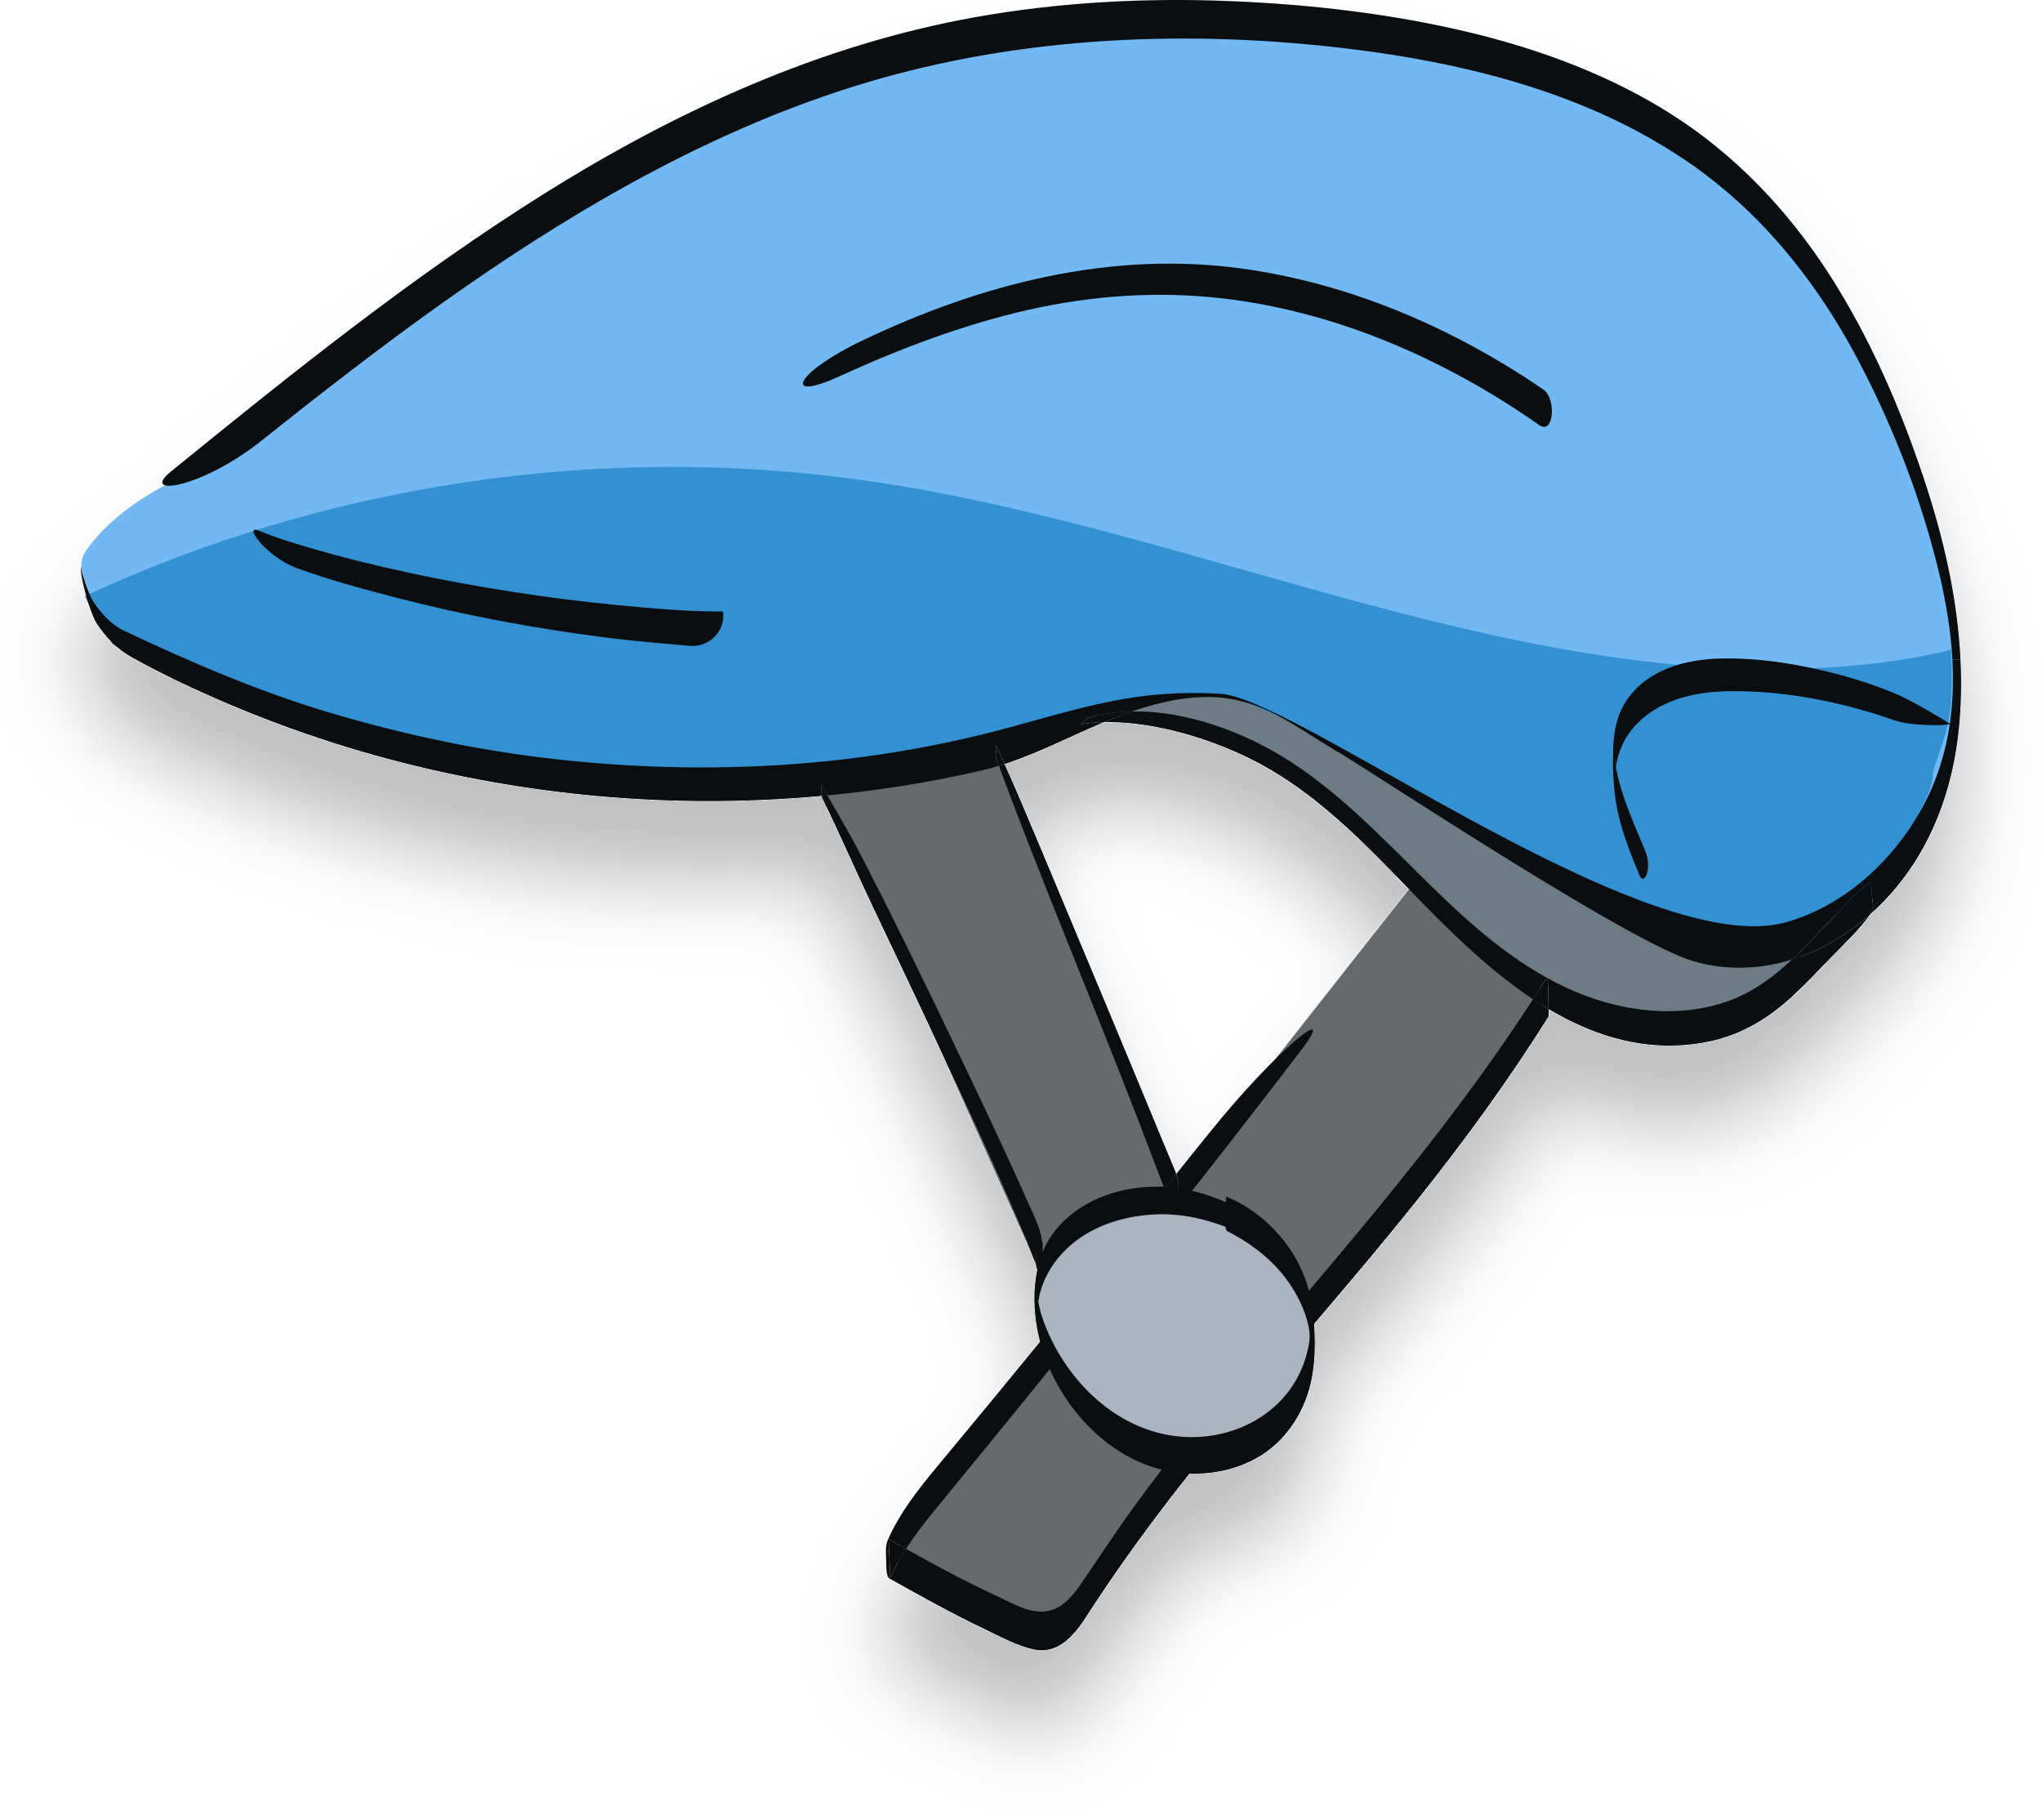
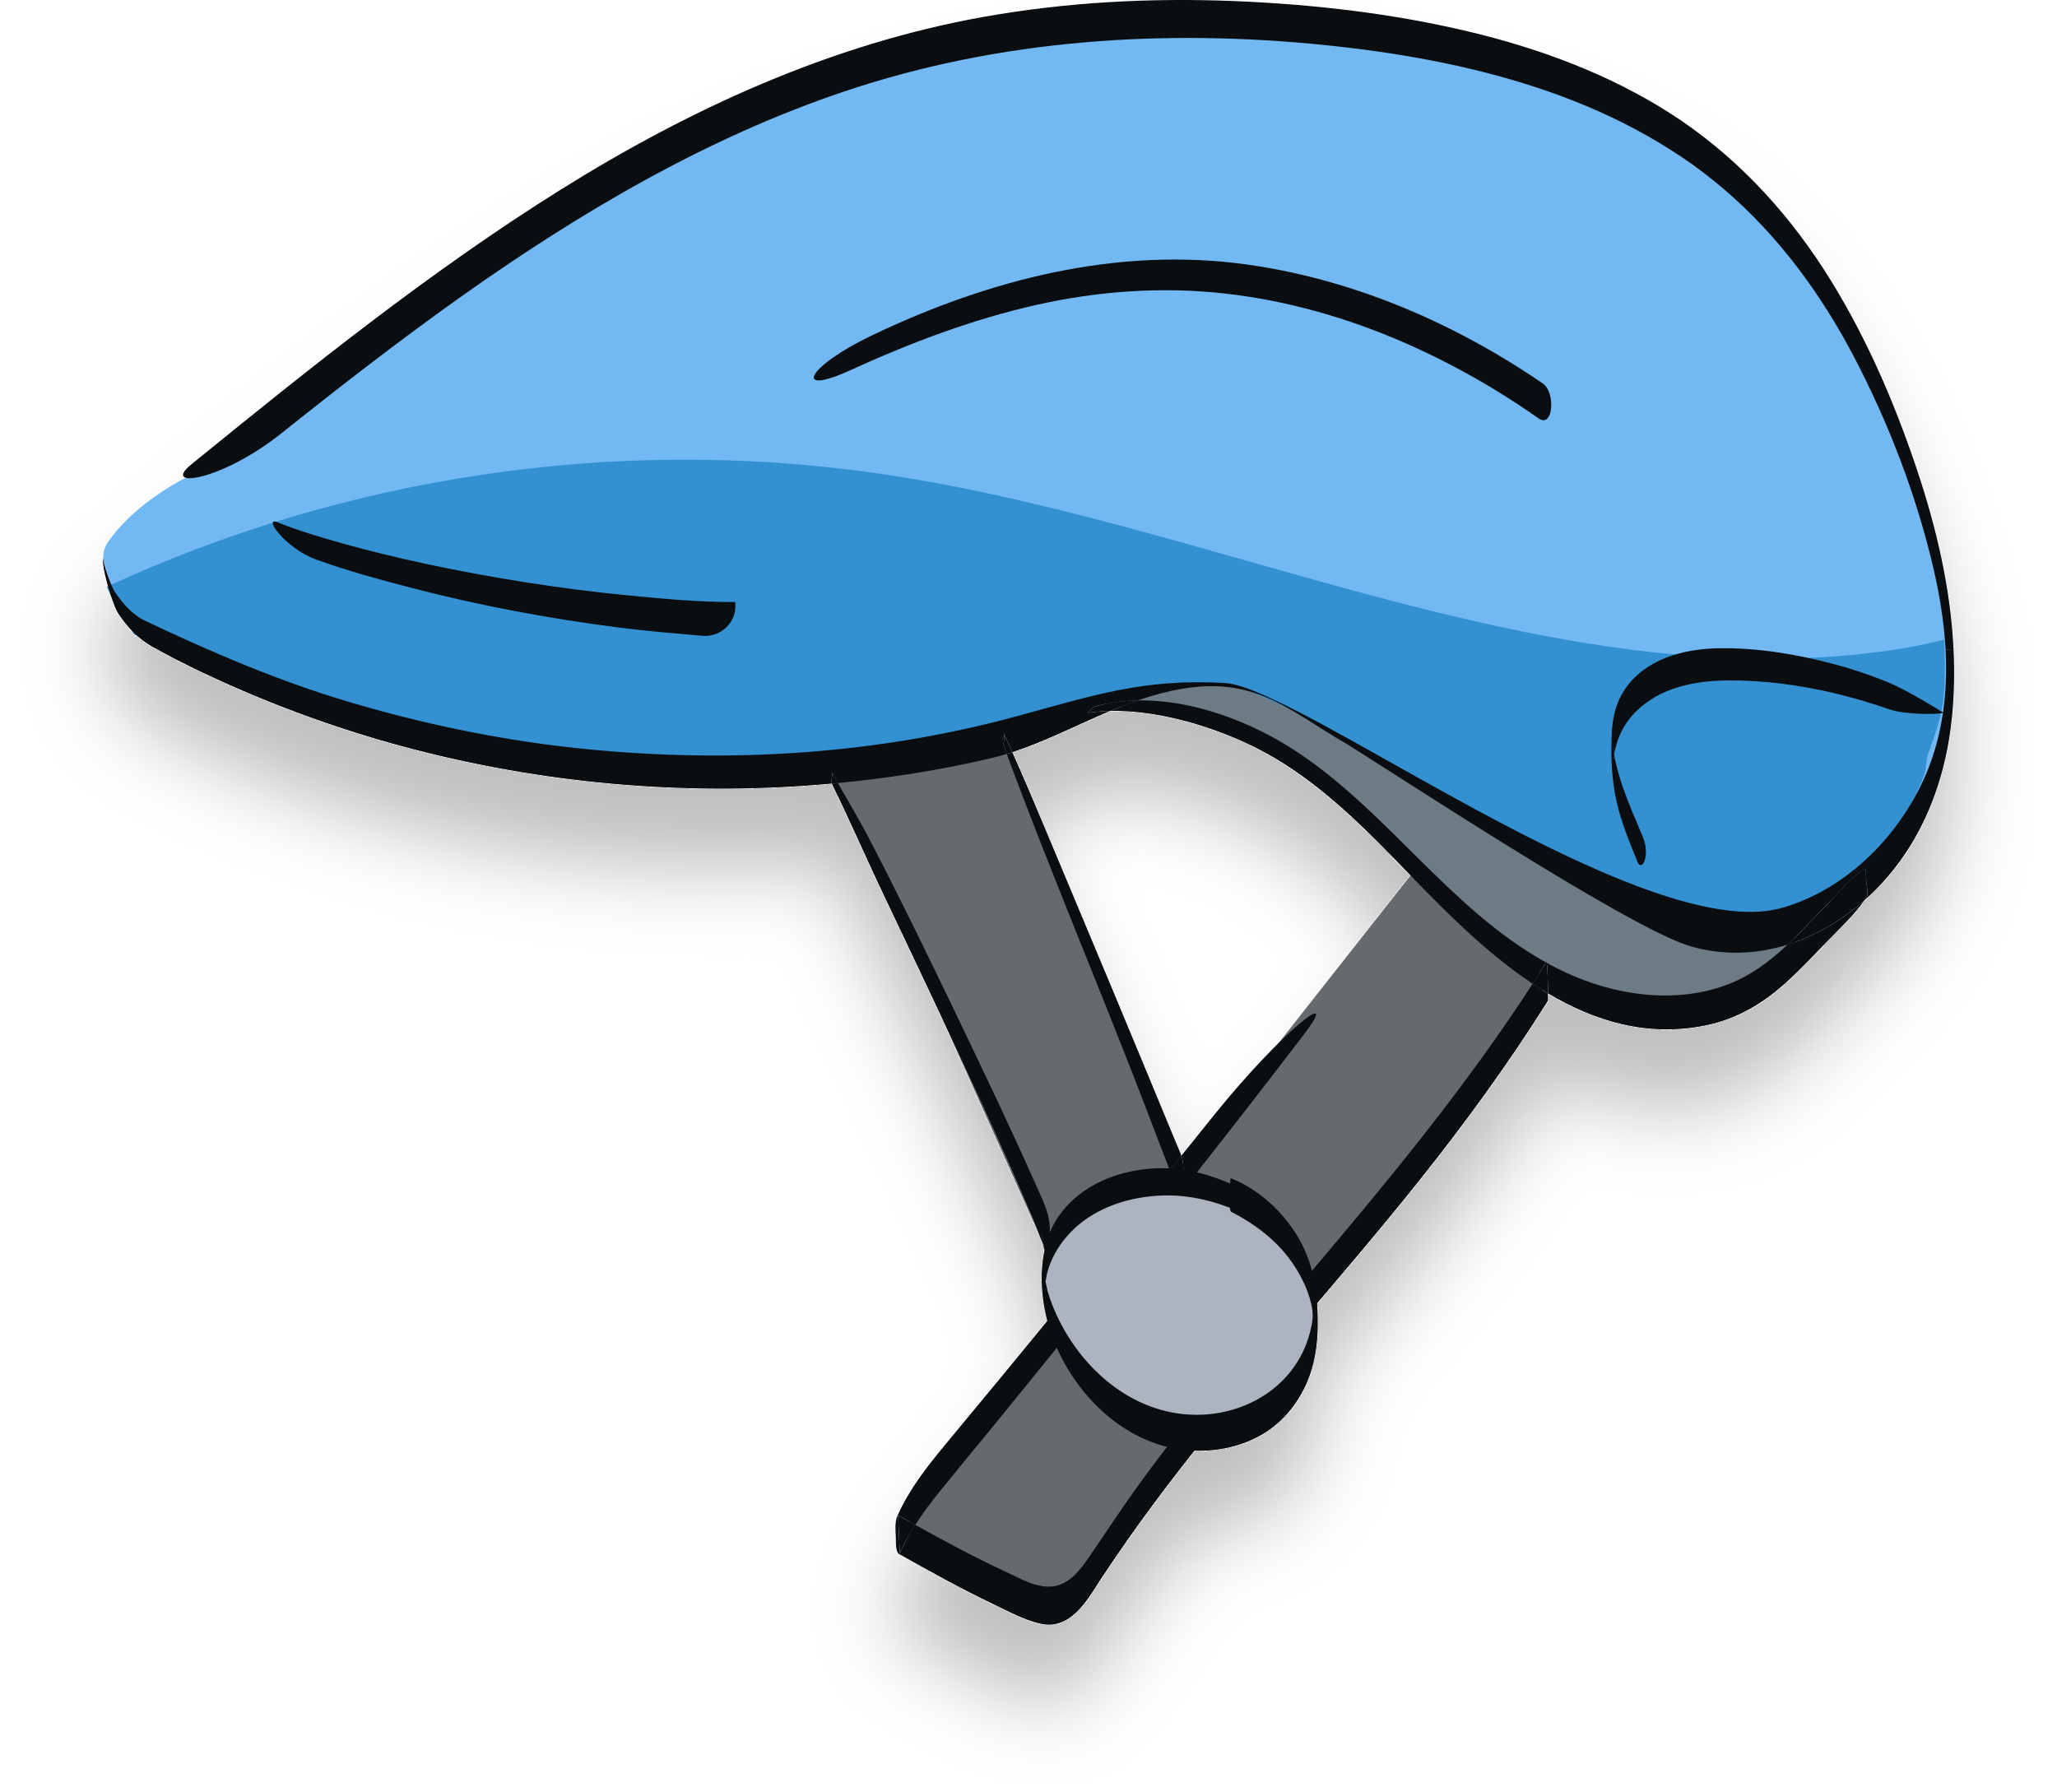
- <svg xmlns="http://www.w3.org/2000/svg" width="101" height="90" viewBox="0 0 101 90" fill="none">
+ <svg xmlns="http://www.w3.org/2000/svg" width="93" height="81" viewBox="0 0 101 90" fill="none">
  <g filter="url(#filter0_d_15_14)">
    <path d="M69.69 43.975L44.64 75.825L44.418 77.269L49.253 79.679L51.833 80.62L54.156 78.216L59.269 71.974L74.012 53.047L76.589 49.298L73.712 46.753L69.69 43.975Z" fill="#676A6D" />
    <path d="M40.615 38.778L51.407 62.859C51.407 62.859 54.98 62.788 55.28 62.488C55.579 62.188 58.295 61.142 58.295 61.142L58.151 57.98L49.273 37.531L40.615 38.781V38.778Z" fill="#676A6D" />
    <path d="M61.724 34.765L61.93 34.801L62.449 34.977L63.822 35.664L65.32 36.563L66.219 37.162V37.462L64.421 37.162C64.421 37.162 61.724 35.418 61.724 35.541C61.724 35.664 61.724 34.765 61.724 34.765Z" fill="#6D7B84" />
    <path d="M55.538 34.953L59.703 34.291C59.721 34.288 59.739 34.285 59.76 34.285C59.97 34.267 61.268 34.195 62.041 34.852C62.074 34.882 62.113 34.908 62.152 34.929L62.67 35.22L63.462 35.667L64.1 36.026L64.787 36.413L70.001 39.35L79.053 44.625C79.092 44.646 79.128 44.664 79.17 44.682C79.739 44.892 84.13 46.507 84.019 46.483C83.908 46.459 87.433 46.711 88.035 46.756C88.095 46.759 88.152 46.756 88.209 46.747C88.853 46.642 89.321 47.346 88.97 47.898C88.487 48.665 87.951 49.456 87.795 49.456C87.528 49.456 84.63 50.413 84.013 50.616C83.935 50.643 83.857 50.655 83.776 50.655C83.03 50.655 79.104 50.628 79.104 50.356C79.104 50.056 74.009 46.759 73.709 46.759C73.409 46.759 68.314 41.964 68.314 41.964L65.38 39.323C65.338 39.287 65.293 39.254 65.245 39.227L60.605 36.617C60.552 36.587 60.495 36.563 60.435 36.545L57.303 35.691C57.255 35.679 57.204 35.67 57.153 35.667C56.673 35.637 54.09 35.469 54.159 35.424C54.228 35.379 55.187 35.067 55.43 34.989C55.465 34.977 55.505 34.968 55.541 34.962L55.538 34.953Z" fill="#6D7B84" />
    <path d="M28.456 9.589L46.163 1.833L63.219 0.61L78.69 4.596L89.405 12.239L92.893 18.883L94.692 22.779L96.49 29.073C96.49 29.073 96.963 32.199 96.79 34.768C96.673 36.5 95.878 37.819 95.89 38.364C95.917 39.722 92.594 44.358 92.594 44.358L88.425 46.48L80.899 45.329L71.311 40.162L66.816 37.465L65.617 36.866L64.718 36.266L64.553 36.185C64.265 36.041 64.418 35.967 63.818 35.667L63.219 35.367L61.121 34.468L58.061 34.3L48.833 36.566L46.136 38.064L35.742 38.526L25.099 38.304L16.198 36.242L5.864 31.884L4.878 30.242C4.506 29.622 4.23 28.95 4.059 28.249C3.975 27.901 4.044 27.539 4.245 27.245C4.734 26.535 5.903 25.168 8.276 23.939C11.669 22.183 9.265 23.487 9.265 23.487" fill="#72B8F2" />
    <path d="M92.704 32.814C75.771 34.756 59.545 26.115 42.668 23.747C29.649 21.919 16.117 23.945 4.194 29.481C4.311 29.739 4.437 29.993 4.584 30.236L5.57 31.878L15.904 36.236L24.805 38.298L35.448 38.52L45.842 38.059L48.539 36.56L57.767 34.294L60.827 34.462L60.884 34.405L64.424 35.961C64.136 35.817 64.966 36.317 64.424 35.961L64.724 36.26L65.623 36.86L66.822 37.459L71.017 40.157L80.605 45.323L88.131 46.474L92.3 44.352C92.3 44.352 95.624 39.716 95.597 38.358C95.585 37.813 96.379 36.494 96.496 34.762C96.553 33.901 96.541 32.981 96.496 32.133C95.255 32.454 93.981 32.664 92.71 32.811L92.704 32.814Z" fill="#3391D1" />
    <path d="M96.46 35.801C96.46 35.801 96.46 35.813 96.436 35.819C96.436 35.81 96.442 35.799 96.436 35.79C96.451 35.799 96.457 35.801 96.457 35.801H96.46Z" fill="#0B0E11" />
    <path d="M92.018 43.654C93.394 42.533 94.518 41.086 95.3 39.515C95.89 38.331 96.25 37.087 96.436 35.82C96.46 35.814 96.469 35.808 96.46 35.802C96.46 35.802 96.454 35.799 96.439 35.79C96.592 34.747 96.625 33.686 96.568 32.628L96.969 32.61C97.026 33.74 97.005 34.87 96.894 35.999C96.547 39.515 95.189 42.833 92.513 45.212C92.507 45.215 92.504 45.221 92.498 45.227C92.54 45.174 92.576 45.117 92.615 45.06C92.692 44.943 92.6 44.478 92.597 44.334C92.597 44.257 92.519 43.642 92.579 43.609C92.447 43.684 92.318 43.771 92.195 43.864L92.018 43.654Z" fill="#0B0E11" />
    <path d="M92.579 43.609C92.519 43.642 92.597 44.256 92.597 44.334C92.6 44.478 92.692 44.943 92.615 45.06C92.576 45.117 92.54 45.173 92.498 45.227C91.359 46.234 90.04 47.014 88.628 47.457C88.763 47.331 88.895 47.203 89.024 47.074C89.606 46.492 90.172 45.893 90.747 45.305C91.209 44.835 91.662 44.271 92.195 43.864C92.318 43.771 92.447 43.684 92.579 43.609Z" fill="#0B0E11" />
    <path d="M90.421 13.482C92.459 16.629 93.966 20.097 95.15 23.645C96.115 26.535 96.823 29.559 96.969 32.61L96.568 32.628C96.493 31.237 96.265 29.846 95.947 28.495C95.087 24.841 93.712 21.26 91.973 17.936C90.328 14.786 88.176 11.849 85.469 9.532C79.916 4.782 72.495 2.992 65.389 2.264C57.315 1.44 49.079 1.976 41.349 4.56C34.303 6.913 27.856 10.734 21.829 15.02C18.808 17.172 15.877 19.447 12.979 21.76C9.946 24.185 6.901 24.584 8.441 23.331C14.411 18.478 20.439 13.632 26.969 9.547C33.491 5.465 40.573 2.228 48.186 0.858C52.367 0.109 56.628 -0.119 60.869 0.055C64.817 0.217 68.788 0.673 72.633 1.59C76.181 2.438 79.658 3.724 82.742 5.696C85.856 7.692 88.413 10.389 90.421 13.482Z" fill="#0B0E11" />
    <path d="M92.498 45.227C91.937 46.019 91.206 46.69 90.532 47.388C89.929 48.015 89.33 48.644 88.694 49.237C87.496 50.349 86.144 51.183 84.528 51.512C81.615 52.109 78.978 51.324 76.595 49.906C76.595 49.702 76.595 49.498 76.586 49.297C76.583 49.064 76.574 48.827 76.562 48.593C76.559 48.557 76.535 48.44 76.532 48.368C76.823 48.53 77.12 48.683 77.425 48.827C79.904 49.993 82.889 50.448 85.514 49.498C86.713 49.064 87.714 48.317 88.628 47.457C90.04 47.014 91.359 46.234 92.498 45.227Z" fill="#0B0E11" />
    <path d="M96.436 35.819C96.208 35.886 94.554 35.921 93.721 35.628C92.791 35.301 91.841 35.025 90.882 34.8C89.147 34.399 87.346 34.162 85.562 34.183C83.938 34.204 82.236 34.549 81.037 35.724C80.44 36.305 80.057 37.057 79.928 37.882C79.928 37.891 79.928 37.903 79.928 37.911C79.922 37.897 79.919 37.882 79.919 37.867C79.919 37.867 79.919 37.861 79.919 37.858C79.91 37.786 79.898 37.702 79.88 37.6C79.88 37.591 79.88 37.582 79.877 37.573H79.781C79.781 37.369 79.787 37.168 79.793 36.967C79.82 36.134 79.988 35.331 80.458 34.63C81.477 33.116 83.377 32.604 85.104 32.568C87.049 32.526 89.039 32.855 90.915 33.35C91.883 33.605 92.827 33.922 93.754 34.309C94.65 34.681 96.247 35.667 96.442 35.79C96.445 35.798 96.442 35.81 96.442 35.819H96.436Z" fill="#0B0E11" />
    <path d="M79.916 37.867C79.916 37.882 79.919 37.896 79.925 37.911C79.922 37.914 79.922 37.92 79.922 37.923C79.922 37.905 79.919 37.885 79.916 37.867Z" fill="#0B0E11" />
    <path d="M80.045 40.279C79.844 39.398 79.778 38.481 79.778 37.573H79.874C79.874 37.573 79.877 37.591 79.877 37.6C79.889 37.663 79.892 37.729 79.904 37.792C79.907 37.813 79.91 37.837 79.916 37.858C79.916 37.861 79.916 37.864 79.916 37.867C79.919 37.885 79.922 37.906 79.922 37.923C79.898 38.16 79.97 38.316 79.922 37.923C79.922 37.92 79.922 37.914 79.925 37.911C79.952 38.088 79.988 38.259 80.03 38.433C80.123 38.829 80.243 39.218 80.377 39.602C80.668 40.429 81.022 41.235 81.361 42.044C81.75 42.968 81.312 43.84 81.091 43.288C80.689 42.305 80.281 41.319 80.045 40.279Z" fill="#0B0E11" />
    <path d="M76.586 49.298C76.592 49.498 76.595 49.702 76.595 49.906C76.334 49.753 76.08 49.588 75.825 49.42C76.053 49.067 76.28 48.71 76.502 48.353C76.511 48.359 76.52 48.365 76.532 48.368C76.535 48.44 76.559 48.557 76.562 48.593C76.574 48.827 76.583 49.064 76.586 49.298Z" fill="#0B0E11" />
    <path d="M76.502 48.353C76.514 48.335 76.523 48.32 76.535 48.303C76.529 48.311 76.529 48.335 76.532 48.368C76.52 48.365 76.511 48.359 76.502 48.353Z" fill="#0B0E11" />
    <path d="M76.343 19.27C76.982 19.707 76.868 21.535 76.127 21.02C75.426 20.528 74.71 20.058 73.979 19.611C72.48 18.697 70.922 17.882 69.312 17.184C66.477 15.955 63.477 15.098 60.402 14.75C57.21 14.387 53.991 14.618 50.859 15.325C47.649 16.054 44.532 17.235 41.544 18.601C38.64 19.929 39.332 18.43 42.626 16.854C48.506 14.043 54.95 12.376 61.49 13.29C64.538 13.716 67.514 14.621 70.319 15.877C71.71 16.5 73.061 17.214 74.368 17.999C75.04 18.404 75.699 18.826 76.343 19.27Z" fill="#0B0E11" />
    <path d="M62.8 35.136C68.956 38.013 82.463 47.319 88.389 45.599C89.719 45.212 90.945 44.532 92.018 43.654L92.195 43.864C91.662 44.271 91.209 44.835 90.747 45.305C90.172 45.893 89.606 46.492 89.024 47.074C88.895 47.203 88.763 47.331 88.628 47.457C87.082 47.94 85.427 48.015 83.785 47.547C80.605 46.639 67.987 38.256 66.369 37.309C65.716 36.928 65.125 36.545 64.553 36.185C64.097 35.901 63.654 35.631 63.204 35.394C63.063 35.319 62.922 35.25 62.779 35.181L62.8 35.136Z" fill="#0B0E11" />
    <path d="M64.337 51.965C62.341 54.578 60.321 57.177 58.28 59.76C58.292 59.623 58.289 59.479 58.289 59.362C58.292 58.951 58.319 58.46 58.178 58.058C58.72 57.387 59.26 56.712 59.802 56.041C63.222 51.791 66.285 49.414 64.337 51.965Z" fill="#0B0E11" />
    <path d="M58.178 58.058C58.319 58.46 58.292 58.951 58.289 59.362C58.289 59.479 58.292 59.623 58.28 59.761C58.211 59.85 58.142 59.94 58.07 60.027C57.911 59.614 57.752 59.2 57.593 58.783C57.788 58.541 57.983 58.301 58.178 58.058Z" fill="#0B0E11" />
    <path d="M58.07 60.027C58.142 59.94 58.211 59.85 58.28 59.76C58.274 59.859 58.259 59.958 58.235 60.039C58.241 60.024 58.178 60.3 58.121 60.156C58.103 60.114 58.088 60.069 58.07 60.027Z" fill="#0B0E11" />
    <path d="M57.593 58.783C57.752 59.2 57.911 59.614 58.07 60.027C56.697 61.768 55.316 63.501 53.928 65.227C52.187 67.394 50.433 69.552 48.677 71.707C47.811 72.765 46.939 73.814 46.079 74.878C45.629 75.435 45.194 76.005 44.814 76.604C44.526 76.442 44.238 76.283 43.951 76.121L43.933 76.112C44.508 74.827 45.368 73.724 46.258 72.645C47.245 71.449 48.236 70.259 49.223 69.063C52.031 65.65 54.818 62.221 57.593 58.783Z" fill="#0B0E11" />
    <path d="M63.803 37.651C68.479 40.663 71.62 45.647 76.502 48.353C76.28 48.71 76.053 49.067 75.825 49.42C73.538 47.901 71.5 45.848 69.687 43.975C67.589 41.808 65.455 39.602 62.832 38.061C60.594 36.749 57.36 35.661 54.599 35.718C55.088 35.514 55.547 35.337 55.984 35.187C58.711 35.133 61.607 36.236 63.803 37.651Z" fill="#0B0E11" />
    <path d="M53.781 35.511C54.489 35.304 55.229 35.199 55.984 35.187C55.547 35.337 55.088 35.514 54.599 35.718C54.216 35.727 53.841 35.757 53.481 35.81C53.493 35.81 53.76 35.517 53.781 35.511Z" fill="#0B0E11" />
    <path d="M51.578 61.723V61.729C51.575 61.711 51.575 61.693 51.572 61.673C51.575 61.687 51.575 61.699 51.578 61.711V61.723Z" fill="#0B0E11" />
    <path d="M51.569 61.622C51.569 61.622 51.569 61.601 51.569 61.592C51.569 61.577 51.566 61.559 51.563 61.538C51.563 61.526 51.563 61.511 51.56 61.496C51.56 61.49 51.56 61.484 51.56 61.478C51.56 61.46 51.557 61.442 51.554 61.427C51.554 61.418 51.554 61.409 51.551 61.4C51.551 61.391 51.551 61.385 51.551 61.379C51.572 61.388 51.581 61.568 51.587 61.712C51.584 61.7 51.584 61.688 51.581 61.673C51.581 61.658 51.578 61.64 51.578 61.622H51.569Z" fill="#0B0E11" />
    <path d="M51.566 61.591C51.566 61.591 51.566 61.612 51.566 61.621C51.566 61.591 51.56 61.564 51.557 61.538C51.56 61.559 51.563 61.576 51.563 61.591H51.566Z" fill="#0B0E11" />
    <path d="M51.545 61.4C51.545 61.4 51.548 61.418 51.548 61.427C51.548 61.415 51.548 61.409 51.545 61.4Z" fill="#0B0E11" />
    <path d="M51.252 62.542C51.261 62.568 51.267 62.592 51.269 62.613C51.269 62.607 51.264 62.601 51.264 62.595C51.258 62.574 51.252 62.553 51.252 62.542Z" fill="#0B0E11" />
    <path d="M51.222 41.352C53.544 46.888 55.858 52.426 58.148 57.977C58.16 58.004 58.169 58.031 58.178 58.058C57.983 58.301 57.788 58.541 57.593 58.783C57.12 57.548 56.649 56.311 56.173 55.076C53.952 49.331 51.551 43.651 49.405 37.876C49.501 37.849 49.597 37.819 49.69 37.789C50.221 38.97 50.721 40.159 51.222 41.352Z" fill="#0B0E11" />
    <path d="M51.183 61.891C51.195 62.29 51.354 62.907 51.285 62.662H51.282C51.282 62.662 51.282 62.641 51.276 62.632C51.276 62.626 51.276 62.623 51.273 62.62C51.273 62.62 51.27 62.62 51.27 62.614C51.27 62.593 51.261 62.569 51.252 62.542C51.252 62.554 51.258 62.575 51.264 62.596C51.249 62.56 51.237 62.524 51.222 62.491C51.186 62.248 51.186 61.963 51.183 61.891Z" fill="#0B0E11" />
    <path d="M49.256 36.836C49.403 37.153 49.546 37.471 49.69 37.789C49.597 37.819 49.501 37.849 49.406 37.876C49.361 37.759 49.316 37.642 49.274 37.525C49.199 37.324 49.343 37.021 49.256 36.836Z" fill="#0B0E11" />
    <path d="M43.951 76.122C44.238 76.283 44.526 76.442 44.814 76.604C44.517 77.06 44.253 77.533 44.035 78.034C44.008 77.395 43.978 76.76 43.951 76.122Z" fill="#0B0E11" />
    <path d="M76.595 50.002C76.595 50.032 76.613 50.245 76.583 50.293C74.608 53.437 72.42 56.44 70.103 59.341C66.243 64.178 62.053 68.74 58.25 73.625C57.294 74.851 56.365 76.095 55.472 77.365C55.019 78.013 54.575 78.663 54.141 79.319C53.76 79.901 53.407 80.524 52.897 81.007C52.411 81.471 51.821 81.723 51.147 81.579C50.296 81.402 49.459 80.932 48.68 80.563C47.083 79.802 45.539 78.936 43.999 78.07C43.807 77.965 43.843 77.413 43.834 77.228C43.819 76.907 43.777 76.463 43.912 76.157C43.918 76.142 43.924 76.127 43.933 76.112L43.951 76.121C43.978 76.76 44.008 77.395 44.035 78.034C44.253 77.533 44.517 77.06 44.814 76.604C46.279 77.419 47.757 78.219 49.282 78.924C50.035 79.272 50.973 79.847 51.836 79.676C52.591 79.526 53.101 78.867 53.511 78.267C54.378 77.003 55.214 75.72 56.116 74.479C57.015 73.244 57.947 72.034 58.9 70.838C60.821 68.425 62.829 66.084 64.826 63.734C68.722 59.137 72.546 54.483 75.825 49.42C76.08 49.588 76.334 49.753 76.595 49.906V50.002Z" fill="#0B0E11" />
    <path d="M40.615 38.775C40.717 38.964 40.822 39.152 40.93 39.338C40.828 39.35 40.726 39.359 40.624 39.365C40.555 39.2 40.693 38.922 40.615 38.775Z" fill="#0B0E11" />
    <path d="M42.041 41.286C42.572 42.26 43.075 43.246 43.573 44.236C45.413 47.889 47.176 51.581 48.926 55.277C49.537 56.575 50.14 57.881 50.724 59.194C50.928 59.656 51.153 60.114 51.333 60.585C51.392 60.74 51.443 60.896 51.482 61.055C51.506 61.154 51.524 61.256 51.539 61.355C51.539 61.361 51.542 61.37 51.542 61.379C51.542 61.385 51.542 61.391 51.542 61.4C51.545 61.409 51.545 61.415 51.545 61.427C51.548 61.442 51.551 61.46 51.551 61.478C51.551 61.484 51.551 61.49 51.551 61.496C51.554 61.511 51.554 61.526 51.554 61.538C51.557 61.565 51.56 61.592 51.563 61.622C51.563 61.64 51.566 61.658 51.566 61.673C51.569 61.694 51.569 61.712 51.572 61.73V61.745C51.572 61.816 51.578 61.87 51.578 61.882C51.581 61.96 51.611 62.853 51.401 62.856C51.303 62.859 51.249 62.689 51.216 62.491C51.231 62.524 51.243 62.56 51.258 62.596C51.258 62.602 51.261 62.608 51.264 62.614C51.267 62.632 51.27 62.647 51.276 62.659H51.279C51.347 62.907 51.189 62.29 51.177 61.891C51.18 61.963 51.18 62.248 51.216 62.491C51.216 62.488 51.213 62.485 51.213 62.482C51.153 62.326 51.09 62.17 51.036 62.011C50.841 61.469 50.607 60.938 50.377 60.408C48.965 57.126 47.448 53.883 45.923 50.652C45.012 48.719 44.097 46.792 43.18 44.865C42.314 43.043 41.514 41.191 40.624 39.383C40.624 39.377 40.618 39.371 40.618 39.365C40.72 39.359 40.822 39.35 40.924 39.338C41.292 39.989 41.676 40.63 42.035 41.286H42.041Z" fill="#0B0E11" />
    <path d="M30.518 29.924C32.253 30.089 34.012 30.254 35.757 30.242C35.763 30.242 35.769 30.269 35.772 30.32C35.853 31.255 35.049 32.025 34.114 31.941C32.715 31.819 31.312 31.705 29.915 31.525C26.433 31.078 22.965 30.434 19.566 29.55C17.933 29.124 16.288 28.683 14.702 28.105C13.171 27.545 11.999 25.911 12.793 26.241C13.587 26.571 14.408 26.825 15.23 27.068C18.523 28.036 21.925 28.732 25.312 29.265C27.041 29.538 28.776 29.756 30.518 29.924Z" fill="#0B0E11" />
    <path d="M49.885 35.987C53.766 34.932 56.302 34.072 60.375 34.312C60.923 34.345 61.757 34.648 62.8 35.136L62.779 35.181C61.064 34.375 59.158 34.099 55.984 35.187C55.229 35.199 54.489 35.304 53.781 35.511C53.76 35.517 53.493 35.811 53.481 35.811C53.841 35.757 54.216 35.727 54.599 35.718C54.528 35.748 54.456 35.778 54.381 35.811C52.819 36.482 51.3 37.264 49.69 37.789C49.546 37.471 49.402 37.153 49.256 36.836C49.343 37.022 49.199 37.324 49.274 37.525C49.316 37.642 49.361 37.759 49.405 37.876C49.139 37.957 48.869 38.032 48.596 38.094C46.711 38.535 44.796 38.874 42.875 39.119C42.227 39.203 41.58 39.278 40.93 39.338C40.822 39.152 40.717 38.964 40.615 38.775C40.693 38.922 40.555 39.2 40.624 39.365C33.698 40.004 26.681 39.437 19.935 37.726C16.189 36.776 12.538 35.457 9.044 33.806C8.171 33.392 7.305 32.954 6.466 32.478C5.762 32.076 5.249 31.528 4.797 30.859C4.458 30.362 3.904 28.378 4.014 27.985C3.975 28.249 4.452 29.517 4.605 29.741C4.976 30.296 5.483 30.88 6.109 31.18C9.469 32.772 12.871 34.231 16.443 35.286C20.034 36.347 23.696 37.12 27.419 37.54C34.947 38.385 42.572 37.974 49.885 35.987Z" fill="#0B0E11" />
    <path d="M63.372 61.888C62.617 60.678 59.446 59.446 58.022 59.374C56.536 59.299 54.998 59.539 53.712 60.291C52.426 61.043 51.425 62.362 51.279 63.842C51.18 64.847 51.465 65.853 51.872 66.774C52.819 68.904 54.522 70.763 56.712 71.569C58.9 72.375 61.568 71.995 63.234 70.364C64.727 68.901 65.251 66.585 64.697 64.571C64.139 62.557 62.578 60.884 60.669 60.033" fill="#ACB5BF" />
    <path d="M63.363 61.478C62.724 60.399 61.355 59.736 60.234 59.296C58.915 58.78 57.632 58.568 56.218 58.751C54.56 58.966 52.951 59.727 51.989 61.136C51.027 62.545 50.994 64.628 51.428 66.3C52.208 69.303 54.674 72.165 57.809 72.762C59.293 73.044 60.89 72.84 62.209 72.082C63.528 71.323 64.463 69.963 64.82 68.455C65.056 67.469 65.068 66.435 64.996 65.428C64.93 64.511 64.745 63.606 64.361 62.767C63.642 61.196 62.263 59.826 60.651 59.182C60.639 59.176 60.614 59.967 60.614 60.033C60.614 60.153 60.564 60.816 60.69 60.881C61.96 61.535 63.081 62.398 63.866 63.609C64.232 64.172 64.532 64.802 64.691 65.455C64.829 66.009 64.79 66.36 64.637 66.948C63.89 69.804 61.043 71.356 58.205 71.033C55.367 70.709 53.086 68.587 51.923 66.087C51.755 65.725 51.605 65.35 51.491 64.966C51.434 64.775 51.401 64.58 51.356 64.385C51.267 64.007 51.303 64.499 51.356 64.349C51.395 64.238 51.398 64.103 51.428 63.986C51.605 63.285 51.965 62.641 52.438 62.098C53.425 60.965 54.851 60.348 56.317 60.138C57.716 59.937 58.987 60.102 60.312 60.564C60.941 60.782 61.562 61.028 62.146 61.355C62.596 61.607 63.078 61.876 63.387 62.302C63.36 62.266 63.408 61.954 63.408 61.891C63.408 61.775 63.429 61.586 63.369 61.484L63.363 61.478Z" fill="#0B0E11" />
  </g>
  <defs>
    <filter id="filter0_d_15_14" x="0" y="0" width="101" height="89.62" filterUnits="userSpaceOnUse" color-interpolation-filters="sRGB">
      <feFlood flood-opacity="0" result="BackgroundImageFix" />
      <feColorMatrix in="SourceAlpha" type="matrix" values="0 0 0 0 0 0 0 0 0 0 0 0 0 0 0 0 0 0 127 0" result="hardAlpha" />
      <feOffset dy="4" />
      <feGaussianBlur stdDeviation="2" />
      <feComposite in2="hardAlpha" operator="out" />
      <feColorMatrix type="matrix" values="0 0 0 0 0 0 0 0 0 0 0 0 0 0 0 0 0 0 0.25 0" />
      <feBlend mode="normal" in2="BackgroundImageFix" result="effect1_dropShadow_15_14" />
      <feBlend mode="normal" in="SourceGraphic" in2="effect1_dropShadow_15_14" result="shape" />
    </filter>
  </defs>
</svg>
